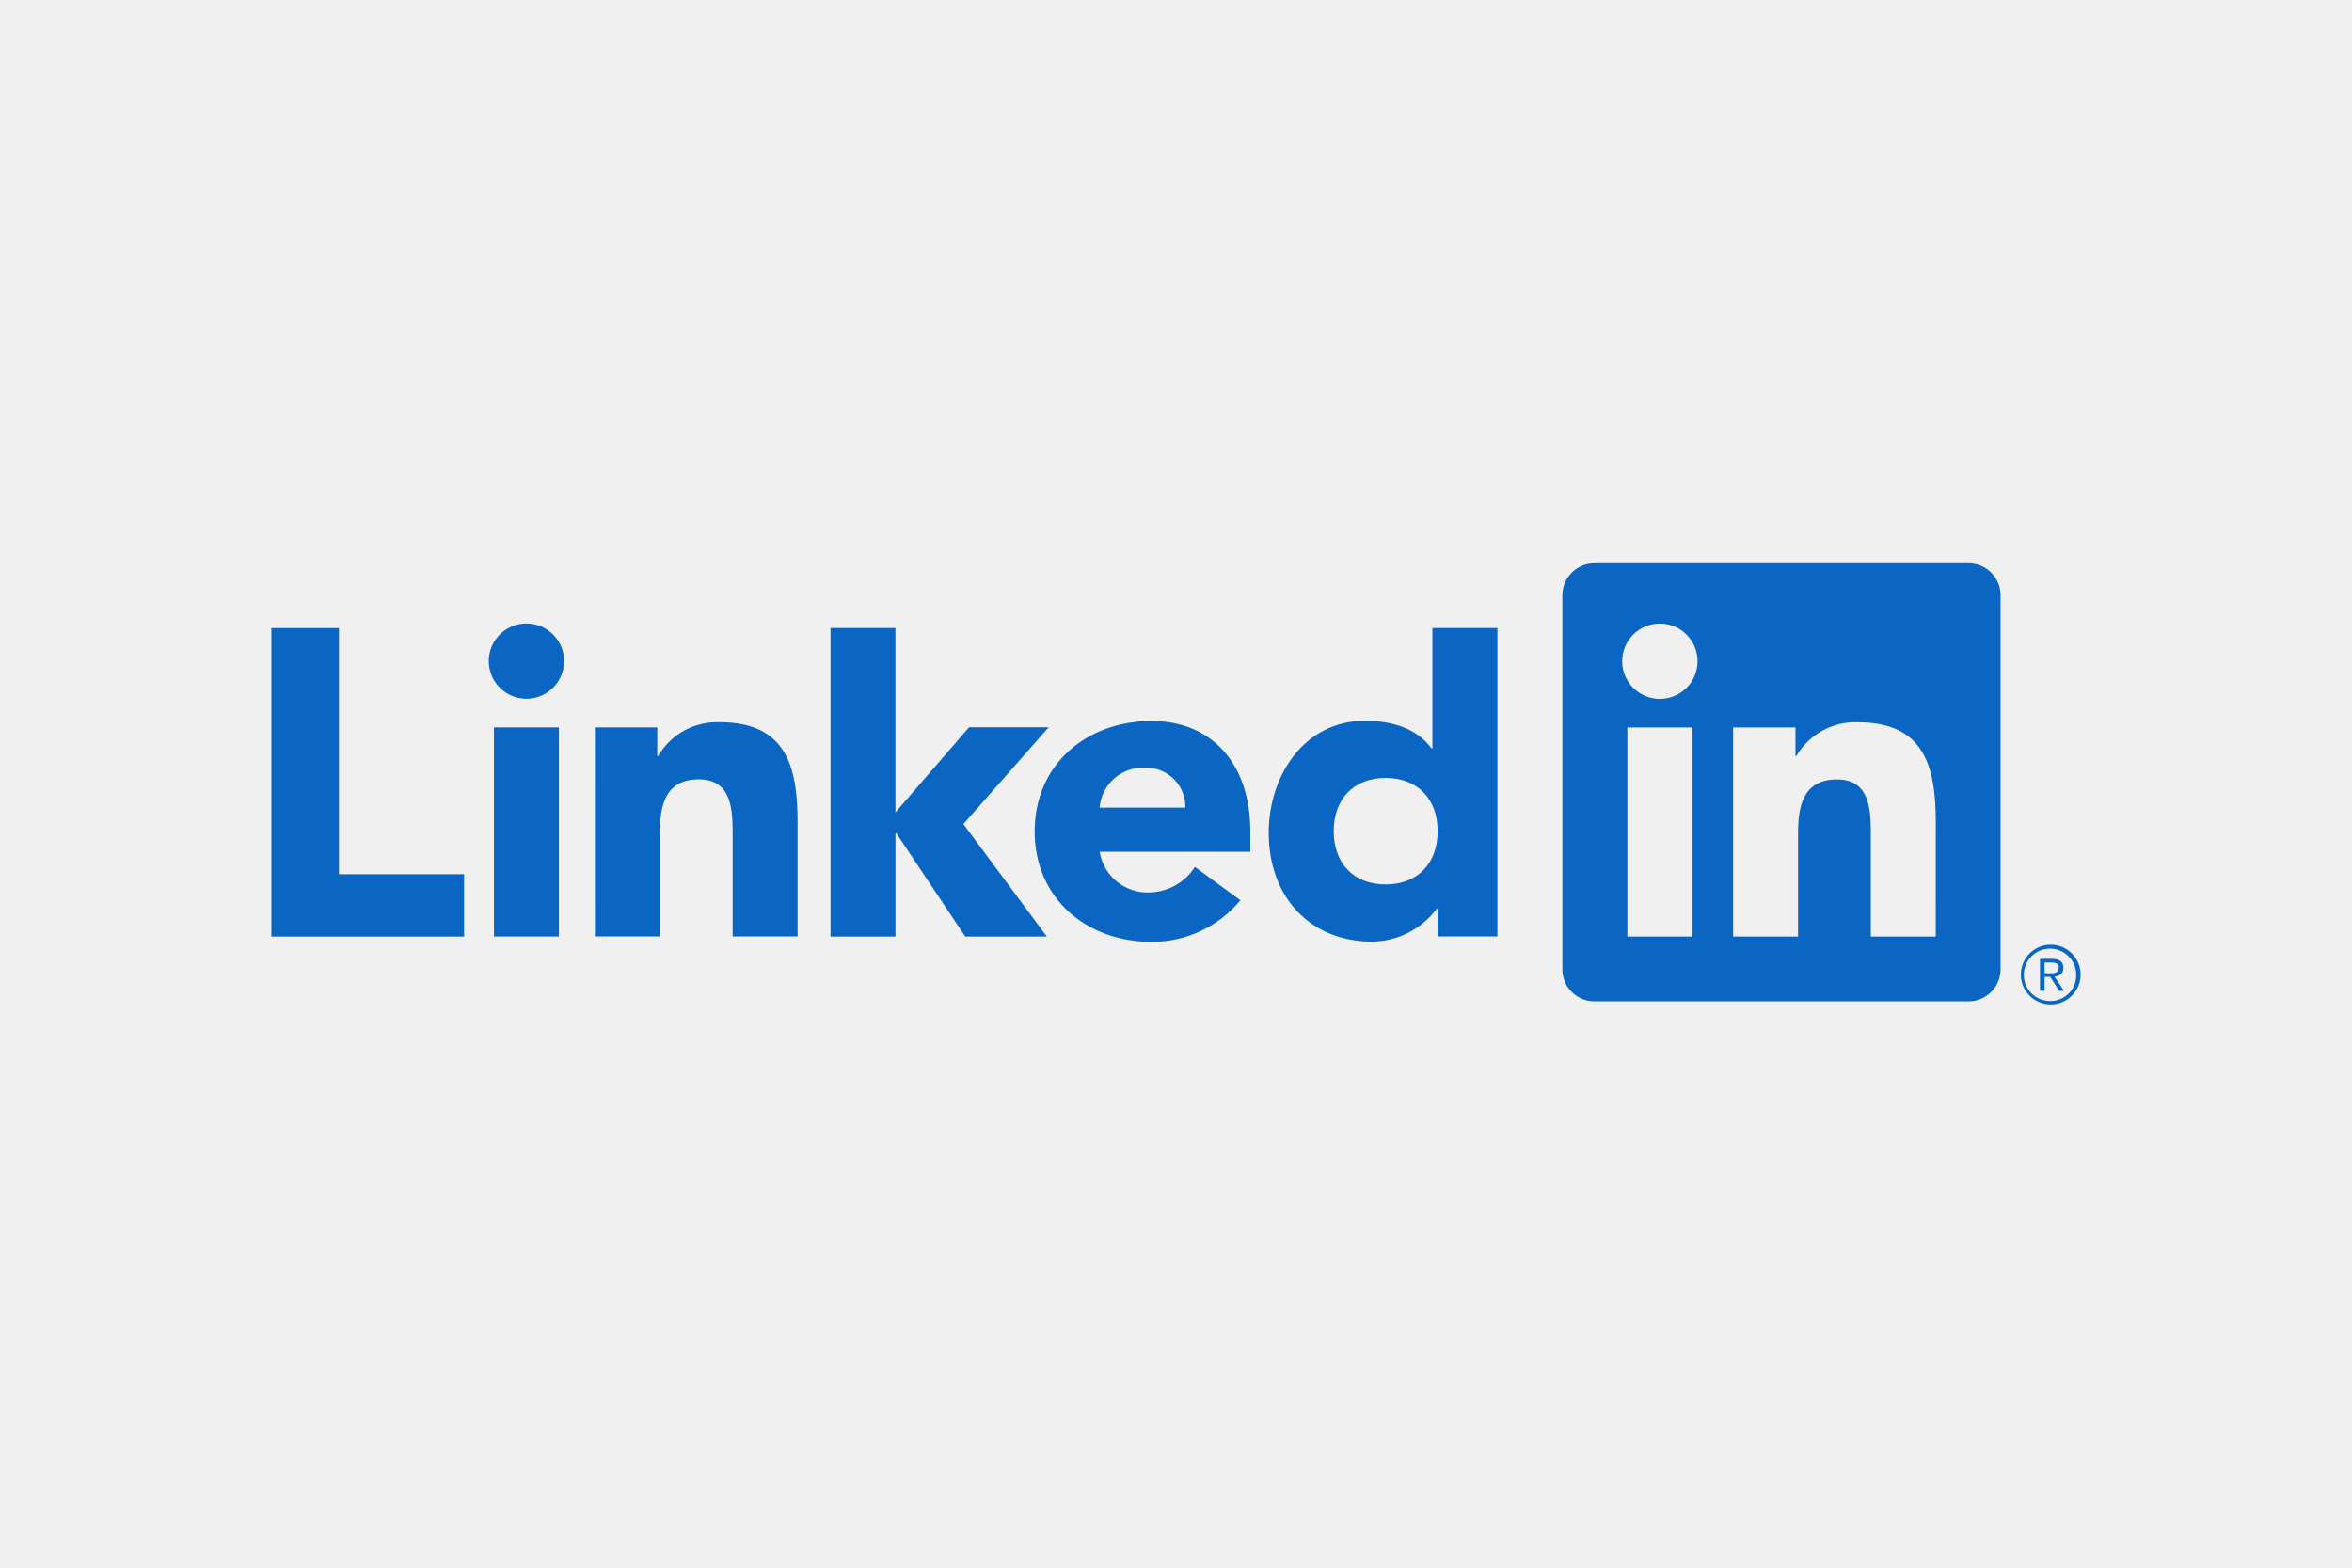
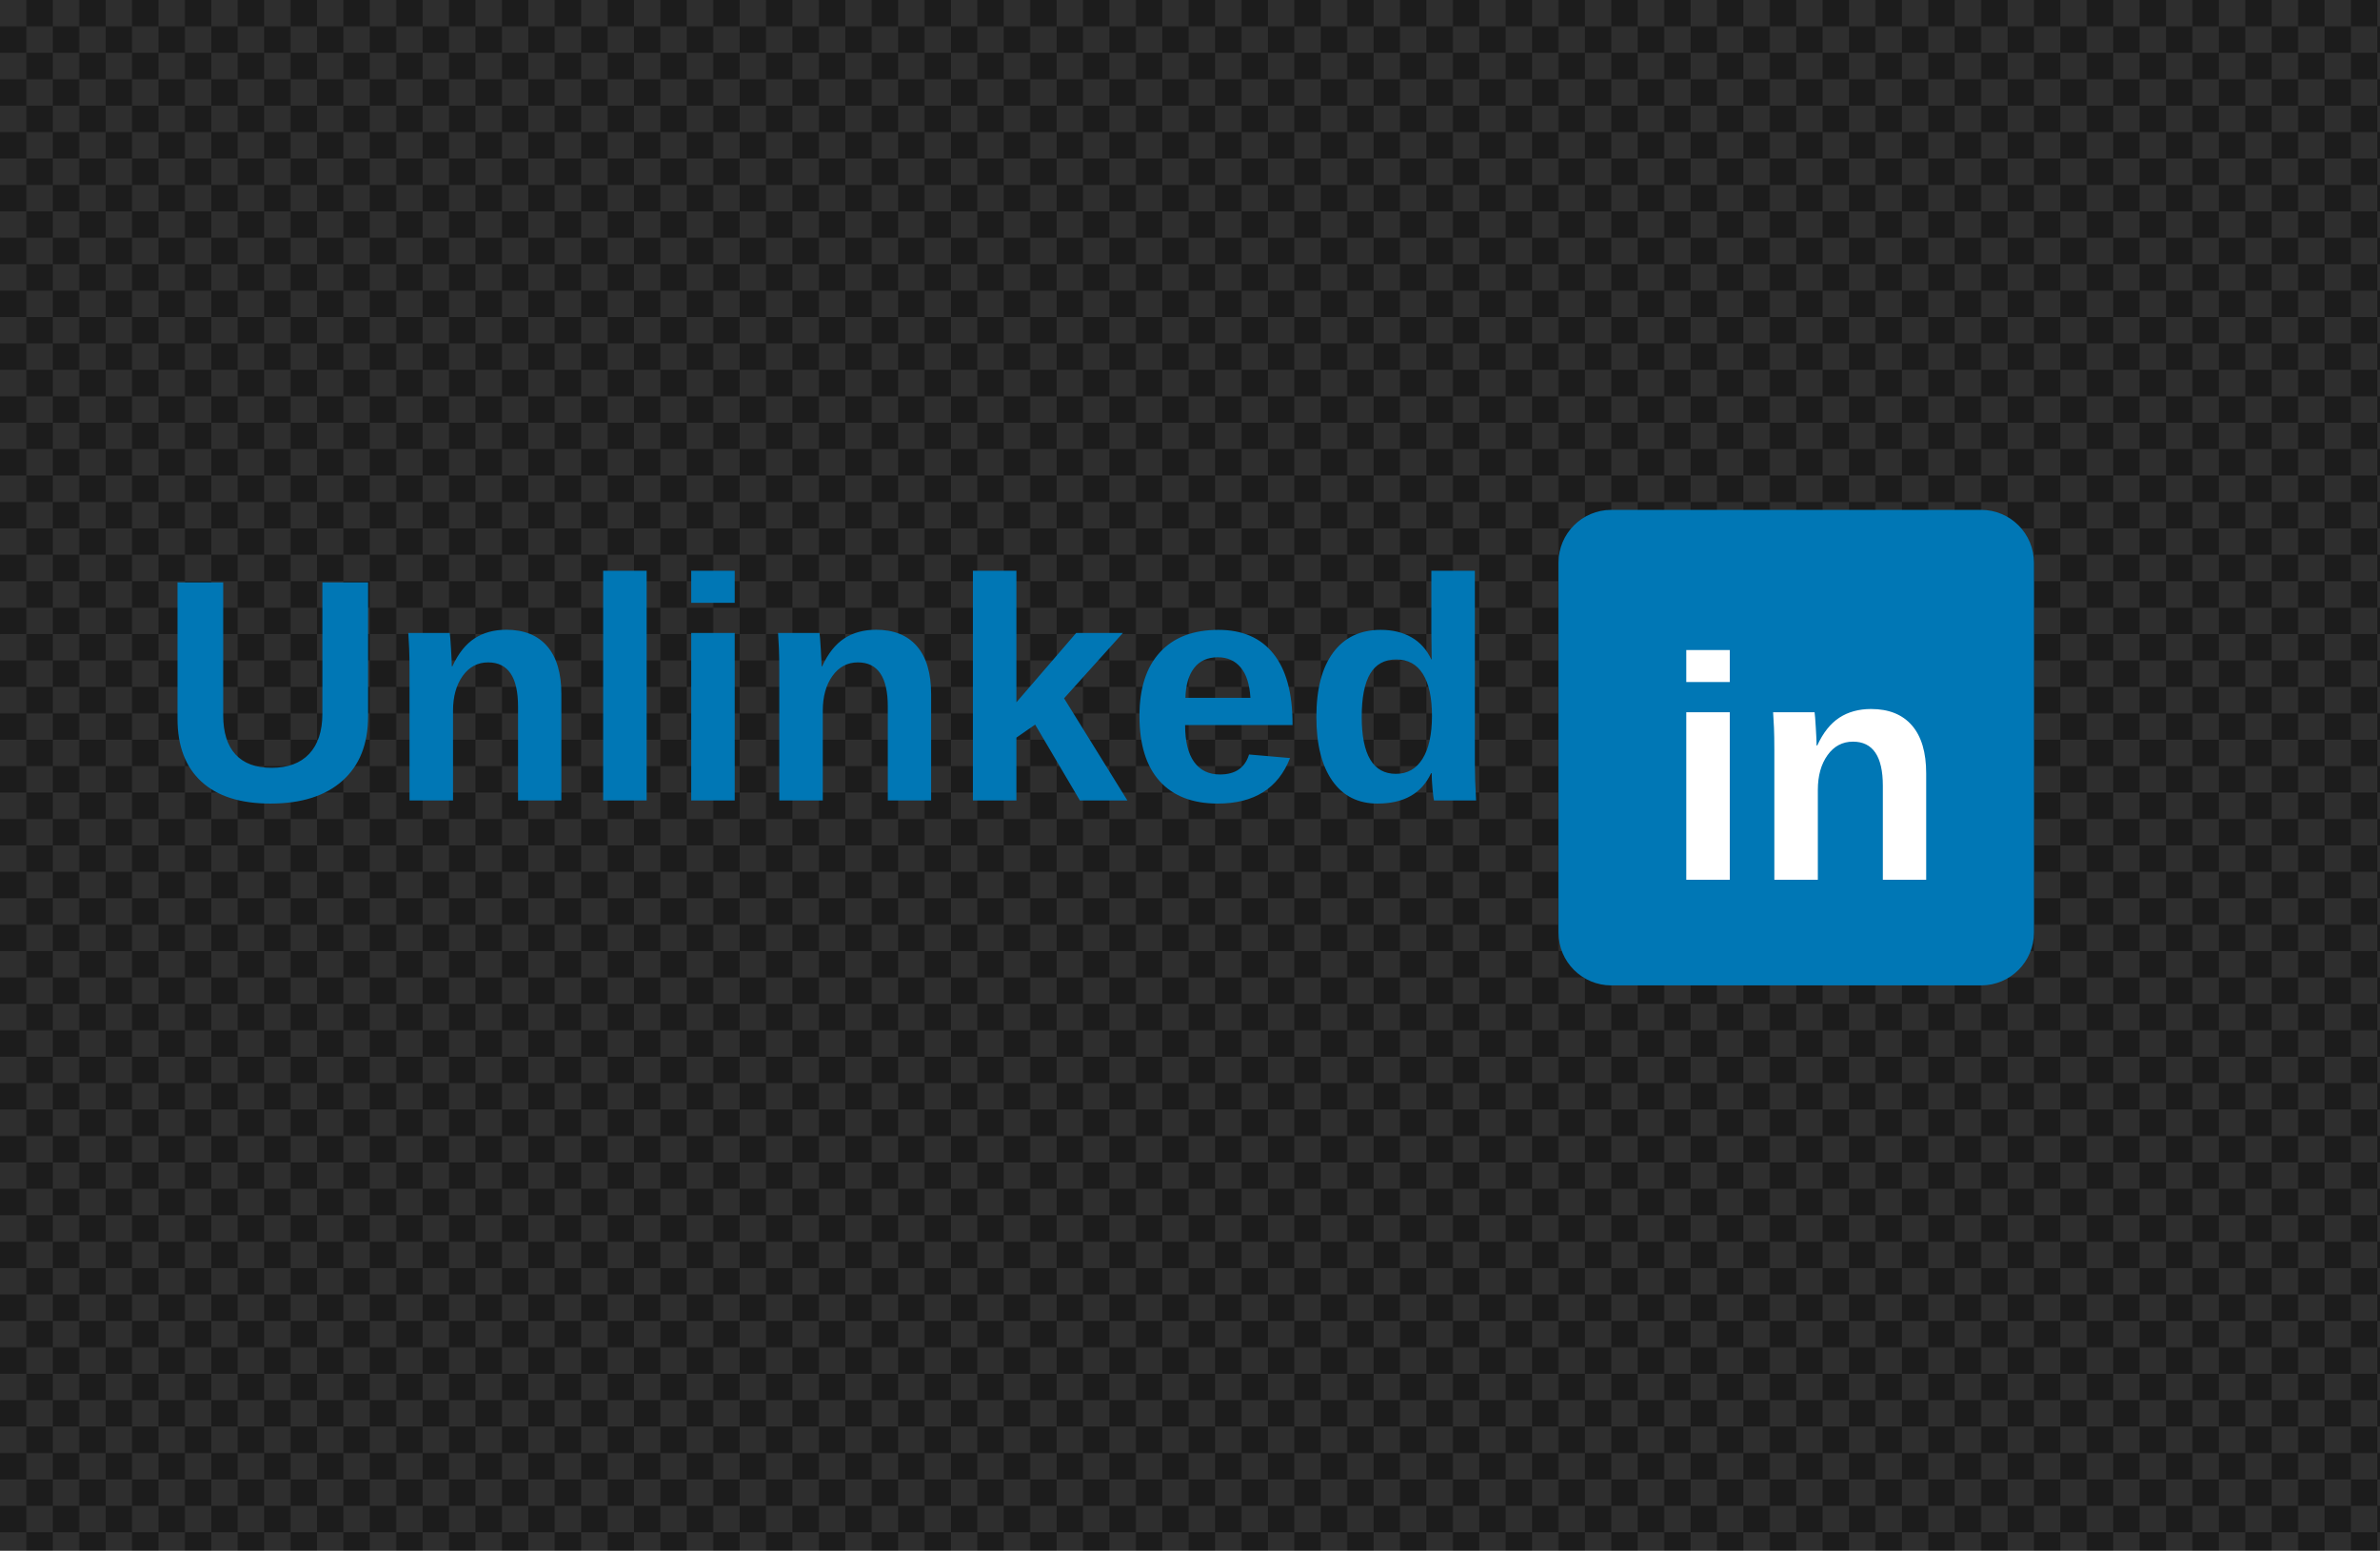
- <svg xmlns="http://www.w3.org/2000/svg" height="800" width="1200" viewBox="-40.126 -16.312 347.755 97.871">
-   <path fill="#0a66c2" d="M263.744 61.109a1.2 1.2 0 001.21-1.269c0-.9-.543-1.33-1.657-1.33h-1.8v4.712h.677v-2.054h.832l.019.025 1.291 2.029h.724l-1.389-2.1zm-.783-.472h-.785v-1.593h.995c.514 0 1.1.084 1.1.757 0 .774-.593.836-1.314.836M0 9.587h9.993v36.4h18.5v9.222H0zm32.911 14.689h9.6v30.916h-9.6zm4.8-15.37a5.569 5.569 0 11-5.57 5.569 5.569 5.569 0 015.57-5.569m44.958.674h9.6v27.265l10.88-12.583h11.77l-12.6 14.313 12.335 16.63h-12.066l-10.191-15.282h-.126v15.28h-9.6zm-34.835 14.699h9.219v4.225h.131a10.085 10.085 0 019.09-4.994c9.735 0 11.527 6.405 11.527 14.726v16.954h-9.6v-15.031c0-3.588-.066-8.2-5-8.2-4.99 0-5.76 3.907-5.76 7.939v15.288h-9.6z" />
-   <path fill="#0a66c2" d="M135.136 36.138a5.756 5.756 0 00-5.894-5.89 6.406 6.406 0 00-6.784 5.89zm8.132 13.7a16.909 16.909 0 01-13.128 6.151c-9.6 0-17.286-6.408-17.286-16.331 0-9.923 7.685-16.328 17.286-16.328 8.973 0 14.6 6.4 14.6 16.328v3.01h-22.282a7.171 7.171 0 007.235 6.019 8.193 8.193 0 006.851-3.778zm21.482-18.089c-4.8 0-7.68 3.205-7.68 7.875s2.879 7.878 7.68 7.878 7.687-3.2 7.687-7.878-2.881-7.875-7.687-7.875m16.525 23.437h-8.838v-4.1h-.131a12.071 12.071 0 01-9.544 4.868c-9.224 0-15.3-6.657-15.3-16.071 0-8.646 5.377-16.585 14.216-16.585 3.973 0 7.684 1.087 9.861 4.1h.126V9.577h9.609zm64.809.018h-9.6v-15.034c0-3.585-.064-8.2-4.993-8.2-5 0-5.765 3.906-5.765 7.939v15.294h-9.6v-30.916h9.216v4.225h.129a10.1 10.1 0 019.093-4.994c9.73 0 11.524 6.4 11.524 14.726zm-40.79-35.143a5.571 5.571 0 115.57-5.572 5.571 5.571 0 01-5.57 5.572m4.8 35.143h-9.61v-30.917h9.61zm40.776-55.2h-55.21a4.728 4.728 0 00-4.781 4.67v55.439a4.731 4.731 0 004.781 4.675h55.21a4.741 4.741 0 004.8-4.675V4.67a4.738 4.738 0 00-4.8-4.67m12.173 56.411a4.418 4.418 0 10.085 0h-.085m0 8.33a3.874 3.874 0 113.809-3.938v.065a3.791 3.791 0 01-3.708 3.871h-.1" />
+ <svg xmlns="http://www.w3.org/2000/svg" baseProfile="full" height="587" version="1.1" width="901">
+   <defs>
+     <pattern height="20" id="checkerboard" patternUnits="userSpaceOnUse" width="20">
+       <rect fill="#1c1c1c" height="20" width="20" x="0" y="0" />
+       <rect fill="#2e2e2e" height="10.0" width="10.0" x="0" y="0" />
+       <rect fill="#2e2e2e" height="10.0" width="10.0" x="10.0" y="10.0" />
+     </pattern>
+   </defs>
+   <rect fill="url(#checkerboard)" height="587" width="901" x="0" y="0" />
+   <text fill="#0077b5" font-family="Arial" font-size="120px" font-weight="bold" x="60" y="303">Unlinked</text>
+   <rect fill="#0077b5" height="180" rx="20" ry="20" width="180" x="590" y="193" />
+   <text fill="white" font-family="Arial" font-size="120px" font-weight="bold" x="630" y="333">in</text>
</svg>
